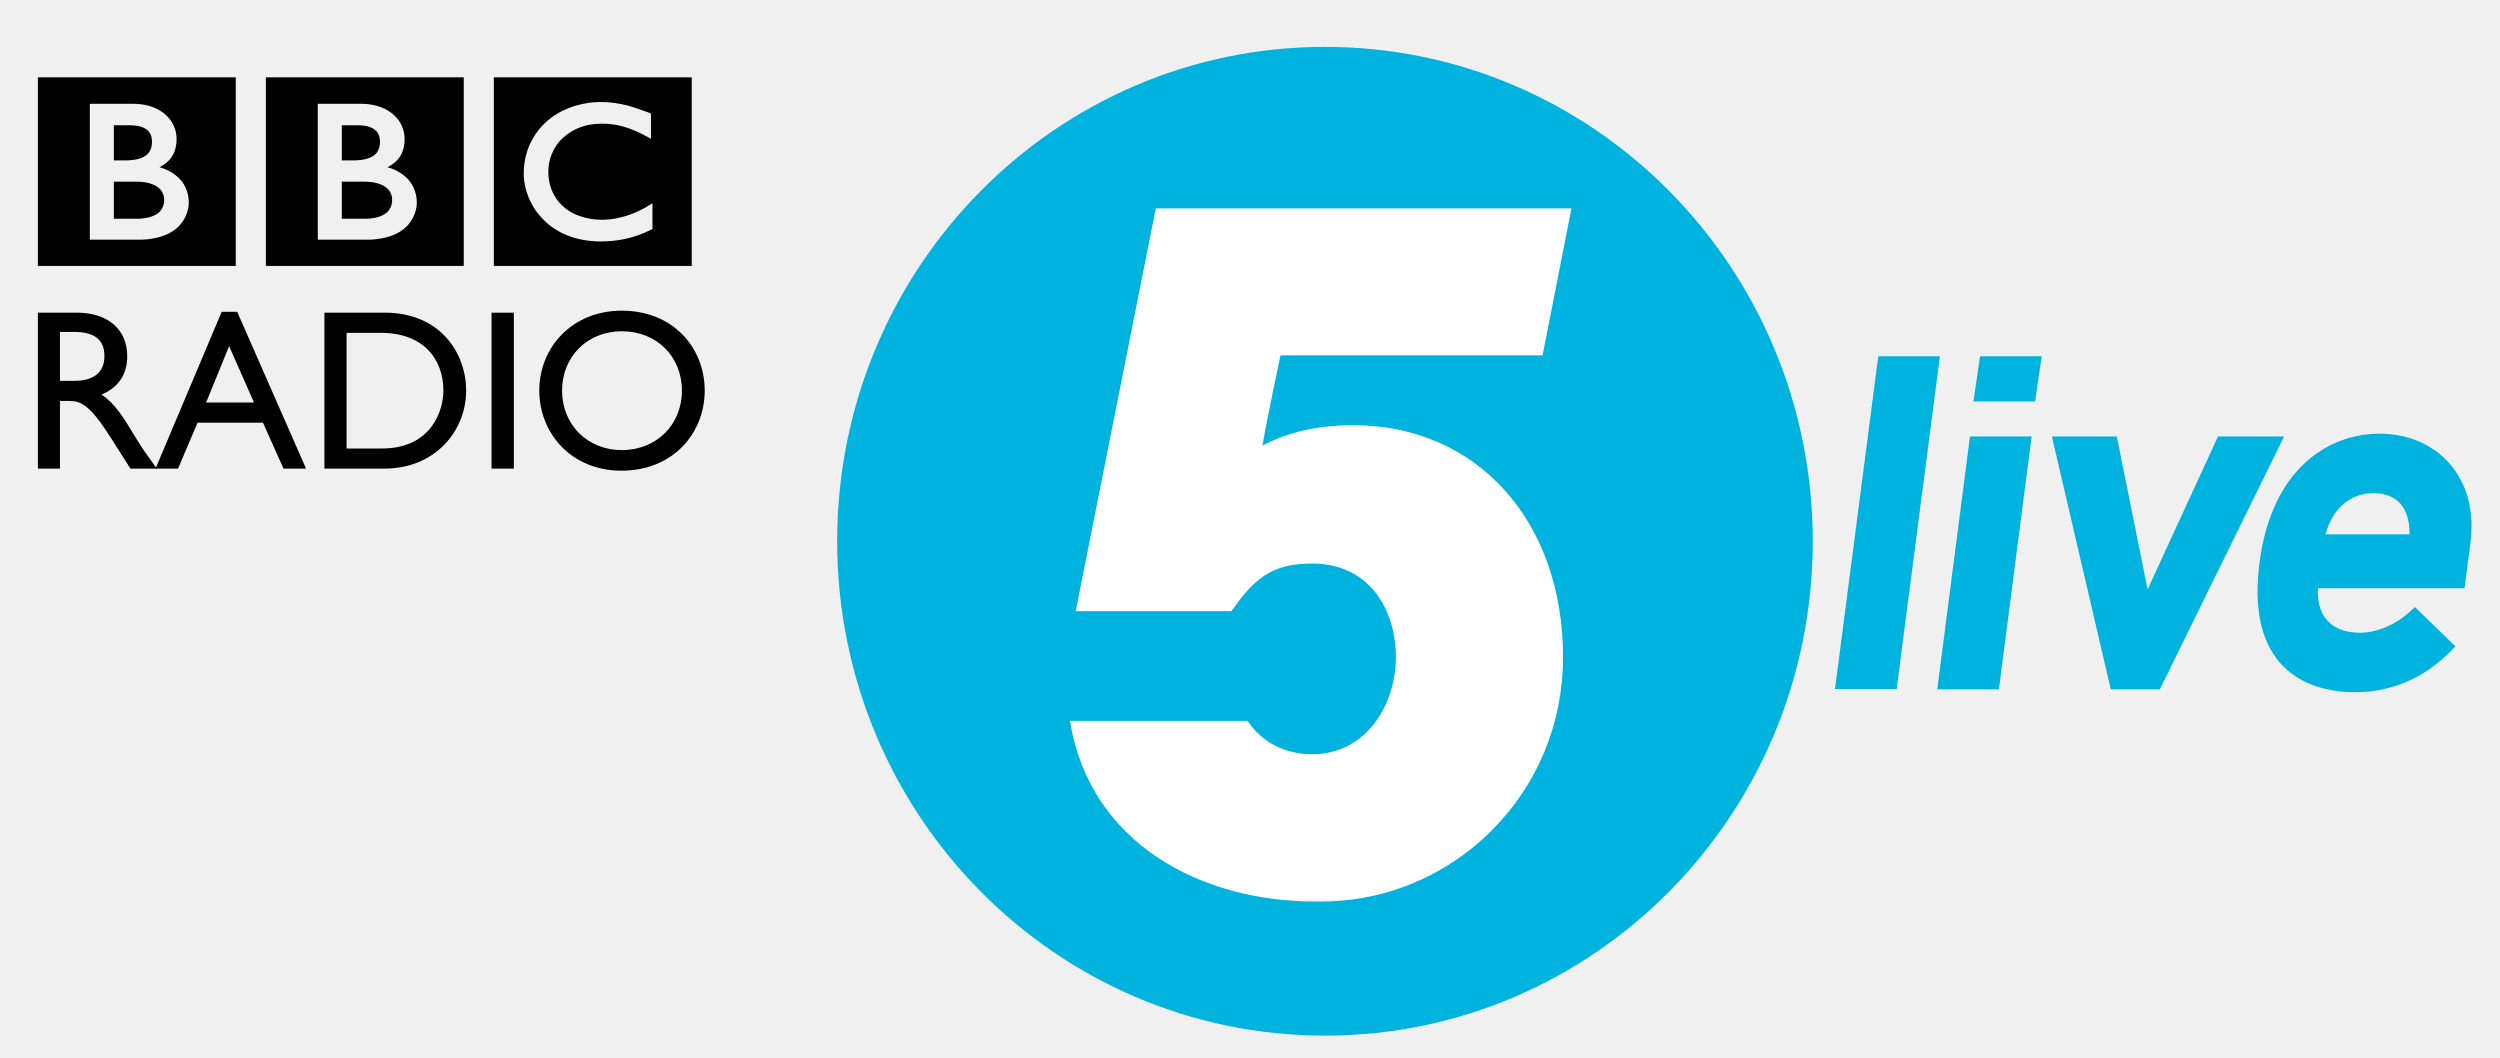
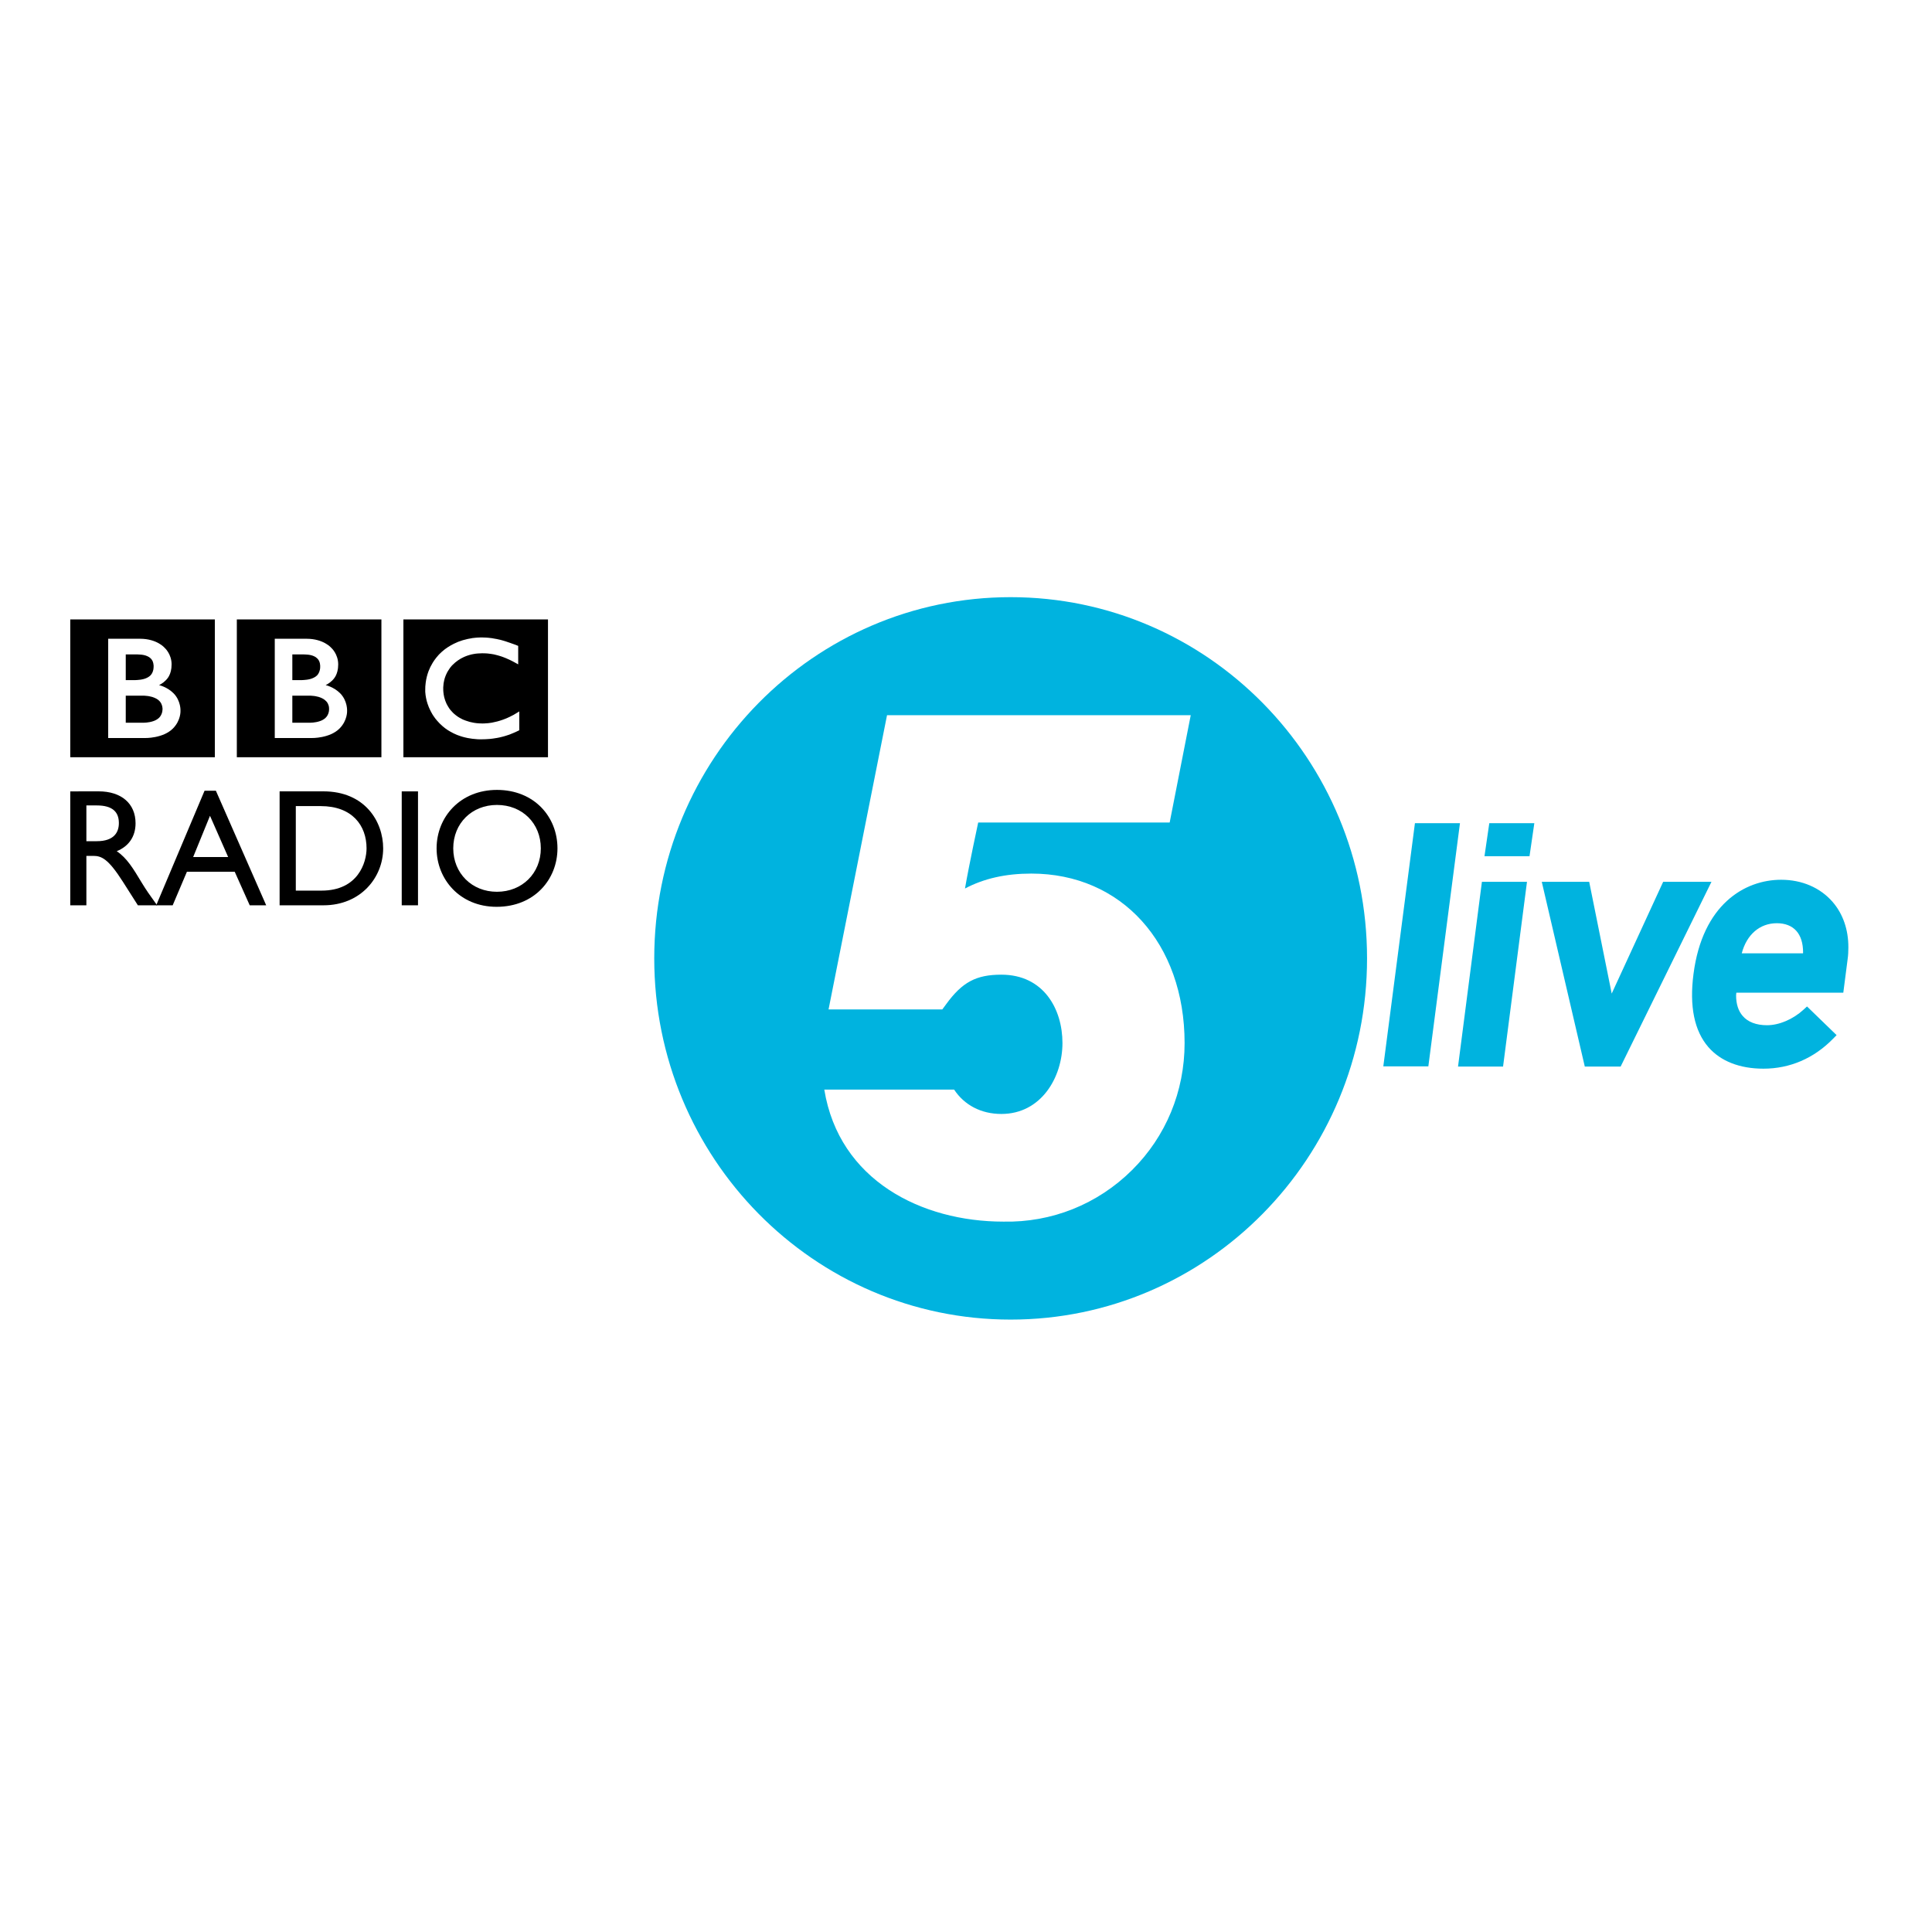
- <svg xmlns="http://www.w3.org/2000/svg" version="1.1" width="52" height="22" viewBox="-0.788 -0.975 52 22" enable-background="new -0.788 -0.975 52 22" xml:space="preserve">
-   <defs>
- </defs>
-   <rect x="21.814" y="3.592" fill="#FFFFFF" stroke="#FFFFFF" width="10.706" height="13.656" />
-   <path d="M12.077,1.181c-0.018-0.004-0.037-0.006-0.055-0.01L12,1.167c-0.032-0.004-0.063-0.008-0.096-0.011  c-0.022-0.003-0.044-0.004-0.066-0.005c-0.04-0.003-0.077-0.004-0.114-0.004c-0.017,0-0.027,0-0.044,0  c-0.032,0-0.062,0.002-0.091,0.004c-0.017,0.001-0.034,0.002-0.05,0.004c-0.025,0.002-0.049,0.004-0.073,0.008l-0.021,0.002  L11.424,1.17l-0.027,0.005c-0.012,0.001-0.023,0.003-0.035,0.006c-0.017,0.002-0.033,0.006-0.048,0.009  c-0.098,0.021-0.188,0.048-0.271,0.081C11,1.29,10.958,1.308,10.919,1.327c-0.033,0.017-0.064,0.034-0.095,0.051  c-0.029,0.017-0.057,0.034-0.084,0.052c-0.016,0.012-0.031,0.021-0.047,0.033c-0.012,0.009-0.025,0.018-0.037,0.027  c-0.026,0.021-0.051,0.042-0.076,0.063c-0.021,0.021-0.042,0.04-0.063,0.06c-0.017,0.017-0.035,0.034-0.05,0.054  c-0.018,0.019-0.034,0.038-0.049,0.058C10.4,1.746,10.385,1.768,10.369,1.79c-0.013,0.017-0.024,0.034-0.035,0.052  c-0.008,0.012-0.016,0.023-0.022,0.036c-0.043,0.07-0.081,0.146-0.112,0.228c-0.038,0.102-0.066,0.211-0.081,0.326  c-0.004,0.037-0.008,0.074-0.011,0.112c-0.002,0.029-0.002,0.059-0.002,0.088c0,0.023,0,0.044,0,0.066  c0.002,0.021,0.005,0.045,0.007,0.067l0.001,0.016c0.003,0.027,0.008,0.053,0.013,0.078c0.002,0.01,0.004,0.02,0.006,0.03  c0.004,0.021,0.01,0.042,0.014,0.063c0.008,0.027,0.015,0.053,0.024,0.08c0.01,0.032,0.022,0.063,0.034,0.093  c0.02,0.048,0.042,0.094,0.065,0.138c0.014,0.025,0.028,0.05,0.042,0.075c0.012,0.019,0.024,0.037,0.036,0.055  c0.016,0.024,0.033,0.046,0.049,0.068c0.017,0.022,0.036,0.043,0.054,0.064c0.021,0.025,0.043,0.049,0.065,0.07l0.011,0.011  c0.019,0.017,0.037,0.037,0.06,0.056c0.015,0.012,0.03,0.026,0.047,0.04c0.016,0.012,0.032,0.025,0.049,0.038  c0.021,0.016,0.042,0.03,0.065,0.045c0.026,0.015,0.051,0.032,0.079,0.047c0.054,0.031,0.114,0.061,0.181,0.088  c0.024,0.01,0.05,0.019,0.076,0.028c0.026,0.01,0.053,0.018,0.081,0.026C11.213,3.987,11.263,4,11.314,4.01  c0.042,0.008,0.087,0.015,0.132,0.021c0.045,0.006,0.091,0.01,0.139,0.013c0.024,0.001,0.048,0.001,0.071,0.003h0.034  c0.086,0,0.167-0.004,0.241-0.01l0.014-0.001c0.03-0.002,0.058-0.006,0.085-0.01c0.043-0.005,0.083-0.011,0.121-0.019  c0.024-0.004,0.048-0.009,0.071-0.014c0.036-0.008,0.07-0.017,0.102-0.025c0.024-0.006,0.047-0.013,0.069-0.02  c0.026-0.007,0.051-0.017,0.076-0.025l0.023-0.007c0.012-0.004,0.028-0.01,0.046-0.018c0.025-0.01,0.055-0.021,0.089-0.037  c0.021-0.009,0.043-0.019,0.066-0.029c0.019-0.01,0.041-0.021,0.063-0.03c0.008-0.004,0.018-0.009,0.027-0.013V3.252  c-0.006,0.005-0.013,0.009-0.019,0.013l-0.036,0.021C12.692,3.31,12.657,3.33,12.622,3.35c-0.038,0.02-0.077,0.04-0.114,0.058  C12.443,3.44,12.38,3.466,12.32,3.487c-0.116,0.042-0.221,0.067-0.314,0.085c-0.011,0.001-0.022,0.003-0.033,0.005  c-0.026,0.004-0.05,0.007-0.075,0.01c-0.036,0.003-0.071,0.006-0.101,0.007c-0.021,0-0.039,0.002-0.057,0.002  c-0.037,0-0.076-0.001-0.116-0.004c-0.046-0.003-0.092-0.009-0.14-0.017c-0.076-0.013-0.153-0.033-0.227-0.061  c-0.012-0.003-0.022-0.008-0.034-0.013c-0.007-0.002-0.014-0.005-0.022-0.008c-0.011-0.006-0.023-0.01-0.036-0.016  c-0.026-0.012-0.052-0.026-0.077-0.041c-0.012-0.007-0.023-0.015-0.037-0.022c-0.012-0.008-0.025-0.017-0.038-0.026  c-0.015-0.01-0.031-0.021-0.044-0.033c-0.015-0.012-0.029-0.024-0.042-0.035L10.91,3.304l-0.009-0.008l-0.005-0.005L10.89,3.285  c-0.024-0.024-0.045-0.048-0.066-0.072c-0.01-0.013-0.021-0.027-0.031-0.041c-0.009-0.014-0.018-0.026-0.026-0.041  c-0.009-0.012-0.016-0.024-0.023-0.038c-0.011-0.019-0.021-0.037-0.031-0.056c-0.006-0.016-0.014-0.032-0.02-0.048  c-0.012-0.026-0.021-0.054-0.029-0.08c-0.007-0.019-0.012-0.04-0.018-0.06c-0.013-0.055-0.02-0.106-0.024-0.15  c-0.002-0.016-0.002-0.032-0.003-0.046c-0.001-0.021-0.001-0.04-0.001-0.054V2.567c0.001-0.031,0.004-0.069,0.01-0.113  c0.004-0.027,0.009-0.056,0.017-0.086c0.004-0.021,0.01-0.04,0.016-0.061c0.006-0.019,0.013-0.038,0.021-0.059  c0.004-0.013,0.009-0.026,0.016-0.039c0.008-0.018,0.016-0.036,0.025-0.054c0.007-0.015,0.015-0.029,0.023-0.042  c0.017-0.03,0.037-0.061,0.059-0.091C10.813,2.012,10.821,2,10.829,1.99c0.011-0.013,0.023-0.028,0.035-0.041  c0.007-0.006,0.013-0.013,0.02-0.02c0.097-0.098,0.206-0.172,0.318-0.223c0.018-0.008,0.036-0.016,0.054-0.023  c0.018-0.007,0.035-0.014,0.054-0.02s0.039-0.012,0.059-0.018c0.018-0.005,0.038-0.01,0.056-0.015  c0.019-0.004,0.038-0.008,0.056-0.011c0.02-0.004,0.04-0.007,0.061-0.01c0.02-0.002,0.04-0.005,0.061-0.006  c0.039-0.003,0.076-0.005,0.112-0.005c0.014,0,0.025,0,0.038,0c0.027,0,0.053,0.001,0.08,0.002c0.019,0.002,0.036,0.002,0.054,0.004  c0.032,0.003,0.065,0.007,0.095,0.012c0.027,0.004,0.054,0.008,0.078,0.013c0.038,0.009,0.072,0.017,0.104,0.026  c0.02,0.004,0.038,0.01,0.055,0.016c0.025,0.008,0.047,0.015,0.064,0.02c0.029,0.011,0.046,0.017,0.046,0.017  c0.025,0.009,0.051,0.021,0.076,0.03C12.438,1.752,12.47,1.766,12.5,1.78c0.025,0.012,0.049,0.024,0.072,0.035  c0.019,0.01,0.037,0.02,0.053,0.028c0.029,0.015,0.053,0.029,0.073,0.04l0.054,0.03V1.387c0,0-0.033-0.013-0.088-0.035  c-0.025-0.009-0.054-0.02-0.088-0.031c-0.018-0.007-0.038-0.014-0.058-0.021c-0.017-0.005-0.033-0.011-0.051-0.017  c-0.02-0.007-0.04-0.015-0.061-0.021c-0.016-0.004-0.031-0.01-0.048-0.015l-0.014-0.004c-0.013-0.004-0.03-0.008-0.044-0.013  c-0.02-0.004-0.039-0.011-0.058-0.016c-0.012-0.002-0.025-0.005-0.038-0.008c-0.021-0.005-0.041-0.01-0.063-0.014  C12.121,1.188,12.1,1.184,12.077,1.181 M9.484,0.634H13.6v3.923H9.484V0.634z" />
-   <path d="M6.322,2.804v0.771h0.493c0,0,0.011-0.001,0.026-0.001c0.017-0.001,0.04-0.002,0.07-0.004  c0.052-0.006,0.124-0.016,0.193-0.04C7.166,3.51,7.225,3.478,7.272,3.431C7.29,3.413,7.305,3.394,7.317,3.375  c0.038-0.062,0.048-0.124,0.05-0.16C7.368,3.199,7.368,3.19,7.368,3.19s0-0.007,0-0.019c0-0.015-0.002-0.044-0.009-0.075  C7.349,3.06,7.332,3.018,7.301,2.979c-0.007-0.006-0.013-0.014-0.02-0.021C7.268,2.944,7.252,2.93,7.236,2.918  c-0.027-0.02-0.058-0.037-0.091-0.051c-0.044-0.021-0.094-0.035-0.15-0.045C6.969,2.816,6.938,2.812,6.908,2.81  C6.889,2.807,6.871,2.806,6.852,2.805C6.834,2.804,6.817,2.804,6.799,2.804H6.322z" />
-   <path d="M6.322,1.63v0.731H6.56c0,0,0.016,0,0.037,0C6.616,2.36,6.634,2.36,6.651,2.358C6.7,2.355,6.769,2.348,6.837,2.329  c0.014-0.004,0.028-0.008,0.04-0.013C6.931,2.296,6.981,2.27,7.023,2.23c0.031-0.032,0.052-0.067,0.065-0.101  c0.017-0.042,0.023-0.082,0.026-0.11c0.001-0.026,0.001-0.042,0.001-0.042s0-0.012,0-0.031C7.113,1.914,7.107,1.862,7.082,1.812  C7.07,1.788,7.053,1.765,7.03,1.743C7.004,1.716,6.972,1.695,6.937,1.68C6.869,1.649,6.792,1.637,6.728,1.634  C6.698,1.632,6.673,1.63,6.651,1.63H6.322z" />
-   <path d="M5.822,1.184V4.01h1.05c0,0,0.513,0.013,0.795-0.272c0.23-0.233,0.214-0.503,0.214-0.503s0.016-0.281-0.197-0.498  C7.502,2.554,7.271,2.504,7.271,2.504s0.104-0.049,0.186-0.131c0.037-0.038,0.171-0.161,0.171-0.458c0-0.3-0.197-0.472-0.197-0.472  S7.214,1.184,6.728,1.184H5.822z M4.742,0.634h4.116v3.923H4.742V0.634z" />
-   <path d="M1.58,2.804v0.771h0.495c0,0,0.009-0.001,0.025-0.001C2.117,3.573,2.141,3.572,2.169,3.57  c0.054-0.006,0.124-0.016,0.193-0.04C2.424,3.51,2.483,3.478,2.531,3.431c0.018-0.019,0.032-0.037,0.044-0.057  c0.039-0.062,0.048-0.124,0.05-0.16C2.627,3.199,2.627,3.19,2.627,3.19V3.172C2.625,3.157,2.623,3.128,2.616,3.097  C2.606,3.06,2.589,3.018,2.558,2.979C2.553,2.972,2.546,2.965,2.54,2.958C2.525,2.944,2.511,2.93,2.496,2.918  c-0.028-0.02-0.059-0.037-0.092-0.051c-0.045-0.021-0.095-0.035-0.15-0.045C2.227,2.816,2.197,2.812,2.167,2.81  C2.148,2.807,2.129,2.806,2.11,2.805C2.093,2.804,2.075,2.804,2.058,2.804H1.58z" />
-   <path d="M1.58,1.63v0.731h0.24c0,0,0.016,0,0.037,0C1.873,2.36,1.893,2.36,1.91,2.358c0.049-0.003,0.118-0.01,0.186-0.029  c0.014-0.004,0.026-0.008,0.04-0.013C2.189,2.296,2.24,2.27,2.28,2.23c0.032-0.032,0.052-0.067,0.066-0.101  c0.017-0.042,0.023-0.082,0.025-0.11c0.002-0.026,0.002-0.042,0.002-0.042V1.945C2.37,1.914,2.365,1.862,2.34,1.812  C2.328,1.788,2.311,1.765,2.29,1.743C2.262,1.716,2.229,1.695,2.194,1.68C2.126,1.649,2.05,1.637,1.984,1.634  C1.957,1.632,1.931,1.63,1.91,1.63H1.58z" />
-   <path d="M1.08,1.184V4.01h1.05c0,0,0.512,0.013,0.794-0.272c0.23-0.233,0.214-0.503,0.214-0.503s0.016-0.281-0.197-0.498  C2.759,2.554,2.528,2.504,2.528,2.504s0.105-0.049,0.185-0.131c0.038-0.038,0.172-0.161,0.172-0.458c0-0.3-0.197-0.472-0.197-0.472  S2.473,1.184,1.986,1.184H1.08z M0,0.634h4.116v3.923H0V0.634z" />
-   <path d="M0,5.529v3.243h0.459V7.365h0.193c0.236,0,0.426,0.077,0.85,0.742l0.423,0.665h0.548c-0.221-0.308-0.3-0.417-0.437-0.642  C1.793,7.727,1.615,7.427,1.323,7.232c0.343-0.139,0.536-0.418,0.536-0.795c0-0.561-0.404-0.909-1.051-0.909L0,5.529L0,5.529z   M0.459,5.929h0.297c0.445,0,0.624,0.185,0.628,0.49C1.389,6.69,1.249,6.947,0.756,6.947H0.459V5.929z" />
-   <path d="M4.146,5.511H3.823L2.447,8.772h0.469l0.405-0.955h1.361l0.427,0.955h0.469L4.146,5.511z M3.978,6.224l0.517,1.174H3.499  L3.978,6.224z" />
-   <path d="M5.96,8.772h1.249c1.057,0,1.699-0.789,1.699-1.621c0-0.766-0.521-1.623-1.703-1.623H5.96V8.772z M6.421,5.948h0.708  c0.897,0,1.306,0.551,1.306,1.203c0,0.399-0.239,1.203-1.281,1.203H6.421V5.948z" />
-   <line fill="none" stroke="#000000" stroke-width="0.463" stroke-miterlimit="10" x1="9.668" y1="5.529" x2="9.668" y2="8.772" />
-   <path d="M10.429,7.151c0,0.88,0.663,1.664,1.708,1.664c1.084,0,1.733-0.789,1.733-1.664c0-0.903-0.667-1.664-1.723-1.664  C11.109,5.487,10.429,6.252,10.429,7.151 M10.903,7.151c0-0.714,0.531-1.236,1.244-1.236c0.719,0,1.249,0.522,1.249,1.236  c0,0.708-0.53,1.236-1.249,1.236C11.434,8.388,10.903,7.859,10.903,7.151" />
-   <path fill="#00B3DF" d="M26.771,0c-5.604,0-10.146,4.604-10.146,10.283s4.542,10.283,10.146,10.283  c5.604,0,10.146-4.604,10.146-10.283S32.375,0,26.771,0 M27.36,7.869c2.568,0,4.363,1.984,4.363,4.825  c0,1.375-0.531,2.659-1.496,3.616c-0.983,0.975-2.289,1.496-3.664,1.467c-2.322,0-4.675-1.17-5.097-3.758h3.696  c0.288,0.436,0.763,0.693,1.345,0.693c1.132,0,1.739-1.041,1.739-2.02c0-0.968-0.537-1.945-1.739-1.945  c-0.719,0-1.116,0.213-1.573,0.842l-0.109,0.148h-3.238l1.665-8.377h8.646l-0.6,3.056h-5.451c0,0-0.258,1.195-0.376,1.878  C26.015,8.007,26.632,7.869,27.36,7.869" />
-   <polygon fill="#00B3DF" points="41.679,6.435 40.397,6.435 40.26,7.375 41.542,7.375 " />
-   <polygon fill="#00B3DF" points="40.789,13.363 41.47,8.104 40.187,8.104 39.507,13.363 " />
-   <path fill="#00B3DF" d="M44.136,13.363l2.586-5.26h-1.375c0,0-1.188,2.579-1.465,3.182c-0.129-0.641-0.641-3.182-0.641-3.182h-1.35  l1.225,5.26H44.136z" />
-   <path fill="#00B3DF" d="M50.171,8.676c-0.354-0.407-0.873-0.631-1.466-0.631c-1.038,0-2.24,0.705-2.495,2.685  c-0.119,0.917,0.023,1.617,0.424,2.079c0.348,0.401,0.891,0.614,1.568,0.614c0.75,0,1.434-0.293,1.977-0.848l0.105-0.107  l-0.842-0.816l-0.103,0.094c-0.296,0.271-0.69,0.44-1.036,0.44c-0.305,0-0.545-0.091-0.693-0.265  c-0.123-0.141-0.187-0.34-0.187-0.582c0-0.026,0.005-0.053,0.007-0.08h3.045l0.123-0.951c0.016-0.113,0.021-0.225,0.021-0.333  C50.622,9.469,50.466,9.017,50.171,8.676 M49.328,10.139h-1.744c0.14-0.532,0.511-0.857,1-0.857c0.233,0,0.424,0.074,0.551,0.215  c0.13,0.143,0.195,0.355,0.195,0.62C49.33,10.123,49.328,10.131,49.328,10.139" />
-   <polygon fill="#00B3DF" points="39.562,6.435 38.28,6.435 37.38,13.357 38.662,13.357 " />
+ <svg xmlns="http://www.w3.org/2000/svg" width="55px" height="55px" viewBox="0 0 55 55" version="1.1">
+   <defs />
+   <g id="Page-1" stroke="none" stroke-width="1" fill="none" fill-rule="evenodd">
+     <rect id="radio4.large" fill="#FFFFFF" x="0" y="0" width="55" height="55" />
+     <g id="radio5live.large" transform="translate(2, 17)">
+       <rect id="Rectangle-path" stroke="#FFFFFF" fill="#FFFFFF" x="21.814" y="3.592" width="10.706" height="13.656" />
+       <path d="M12.077,1.181 C12.059,1.177 12.04,1.175 12.022,1.171 L12,1.167 C11.968,1.163 11.937,1.159 11.904,1.156 C11.882,1.153 11.86,1.152 11.838,1.151 C11.798,1.148 11.761,1.147 11.724,1.147 L11.68,1.147 C11.648,1.147 11.618,1.149 11.589,1.151 C11.572,1.152 11.555,1.153 11.539,1.155 C11.514,1.157 11.49,1.159 11.466,1.163 L11.445,1.165 L11.424,1.17 L11.397,1.175 C11.385,1.176 11.374,1.178 11.362,1.181 C11.345,1.183 11.329,1.187 11.314,1.19 C11.216,1.211 11.126,1.238 11.043,1.271 C11,1.29 10.958,1.308 10.919,1.327 C10.886,1.344 10.855,1.361 10.824,1.378 C10.795,1.395 10.767,1.412 10.74,1.43 C10.724,1.442 10.709,1.451 10.693,1.463 C10.681,1.472 10.668,1.481 10.656,1.49 C10.63,1.511 10.605,1.532 10.58,1.553 C10.559,1.574 10.538,1.593 10.517,1.613 C10.5,1.63 10.482,1.647 10.467,1.667 C10.449,1.686 10.433,1.705 10.418,1.725 C10.4,1.746 10.385,1.768 10.369,1.79 C10.356,1.807 10.345,1.824 10.334,1.842 C10.326,1.854 10.318,1.865 10.312,1.878 C10.269,1.948 10.231,2.024 10.2,2.106 C10.162,2.208 10.134,2.317 10.119,2.432 C10.115,2.469 10.111,2.506 10.108,2.544 C10.106,2.573 10.106,2.603 10.106,2.632 L10.106,2.698 C10.108,2.719 10.111,2.743 10.113,2.765 L10.114,2.781 C10.117,2.808 10.122,2.834 10.127,2.859 C10.129,2.869 10.131,2.879 10.133,2.889 C10.137,2.91 10.143,2.931 10.147,2.952 C10.155,2.979 10.162,3.005 10.171,3.032 C10.181,3.064 10.193,3.095 10.205,3.125 C10.225,3.173 10.247,3.219 10.27,3.263 C10.284,3.288 10.298,3.313 10.312,3.338 C10.324,3.357 10.336,3.375 10.348,3.393 C10.364,3.417 10.381,3.439 10.397,3.461 C10.414,3.483 10.433,3.504 10.451,3.525 C10.472,3.55 10.494,3.574 10.516,3.595 L10.527,3.606 C10.546,3.623 10.564,3.643 10.587,3.662 C10.602,3.674 10.617,3.688 10.634,3.702 C10.65,3.714 10.666,3.727 10.683,3.74 C10.704,3.756 10.725,3.77 10.748,3.785 C10.774,3.8 10.799,3.817 10.827,3.832 C10.881,3.863 10.941,3.893 11.008,3.92 C11.032,3.93 11.058,3.939 11.084,3.948 C11.11,3.958 11.137,3.966 11.165,3.974 C11.213,3.987 11.263,4 11.314,4.01 C11.356,4.018 11.401,4.025 11.446,4.031 C11.491,4.037 11.537,4.041 11.585,4.044 C11.609,4.045 11.633,4.045 11.656,4.047 L11.69,4.047 C11.776,4.047 11.857,4.043 11.931,4.037 L11.945,4.036 C11.975,4.034 12.003,4.03 12.03,4.026 C12.073,4.021 12.113,4.015 12.151,4.007 C12.175,4.003 12.199,3.998 12.222,3.993 C12.258,3.985 12.292,3.976 12.324,3.968 C12.348,3.962 12.371,3.955 12.393,3.948 C12.419,3.941 12.444,3.931 12.469,3.923 L12.492,3.916 C12.504,3.912 12.52,3.906 12.538,3.898 C12.563,3.888 12.593,3.877 12.627,3.861 C12.648,3.852 12.67,3.842 12.693,3.832 C12.712,3.822 12.734,3.811 12.756,3.802 C12.764,3.798 12.774,3.793 12.783,3.789 L12.783,3.252 C12.777,3.257 12.77,3.261 12.764,3.265 L12.728,3.286 C12.692,3.31 12.657,3.33 12.622,3.35 C12.584,3.37 12.545,3.39 12.508,3.408 C12.443,3.44 12.38,3.466 12.32,3.487 C12.204,3.529 12.099,3.554 12.006,3.572 C11.995,3.573 11.984,3.575 11.973,3.577 C11.947,3.581 11.923,3.584 11.898,3.587 C11.862,3.59 11.827,3.593 11.797,3.594 C11.776,3.594 11.758,3.596 11.74,3.596 C11.703,3.596 11.664,3.595 11.624,3.592 C11.578,3.589 11.532,3.583 11.484,3.575 C11.408,3.562 11.331,3.542 11.257,3.514 C11.245,3.511 11.235,3.506 11.223,3.501 C11.216,3.499 11.209,3.496 11.201,3.493 C11.19,3.487 11.178,3.483 11.165,3.477 C11.139,3.465 11.113,3.451 11.088,3.436 C11.076,3.429 11.065,3.421 11.051,3.414 C11.039,3.406 11.026,3.397 11.013,3.388 C10.998,3.378 10.982,3.367 10.969,3.355 C10.954,3.343 10.94,3.331 10.927,3.32 L10.91,3.304 L10.901,3.296 L10.896,3.291 L10.89,3.285 C10.866,3.261 10.845,3.237 10.824,3.213 C10.814,3.2 10.803,3.186 10.793,3.172 C10.784,3.158 10.775,3.146 10.767,3.131 C10.758,3.119 10.751,3.107 10.744,3.093 C10.733,3.074 10.723,3.056 10.713,3.037 C10.707,3.021 10.699,3.005 10.693,2.989 C10.681,2.963 10.672,2.935 10.664,2.909 C10.657,2.89 10.652,2.869 10.646,2.849 C10.633,2.794 10.626,2.743 10.622,2.699 C10.62,2.683 10.62,2.667 10.619,2.653 C10.618,2.632 10.618,2.613 10.618,2.599 L10.618,2.567 C10.619,2.536 10.622,2.498 10.628,2.454 C10.632,2.427 10.637,2.398 10.645,2.368 C10.649,2.347 10.655,2.328 10.661,2.307 C10.667,2.288 10.674,2.269 10.682,2.248 C10.686,2.235 10.691,2.222 10.698,2.209 C10.706,2.191 10.714,2.173 10.723,2.155 C10.73,2.14 10.738,2.126 10.746,2.113 C10.763,2.083 10.783,2.052 10.805,2.022 C10.813,2.012 10.821,2 10.829,1.99 C10.84,1.977 10.852,1.962 10.864,1.949 C10.871,1.943 10.877,1.936 10.884,1.929 C10.981,1.831 11.09,1.757 11.202,1.706 C11.22,1.698 11.238,1.69 11.256,1.683 C11.274,1.676 11.291,1.669 11.31,1.663 C11.329,1.657 11.349,1.651 11.369,1.645 C11.387,1.64 11.407,1.635 11.425,1.63 C11.444,1.626 11.463,1.622 11.481,1.619 C11.501,1.615 11.521,1.612 11.542,1.609 C11.562,1.607 11.582,1.604 11.603,1.603 C11.642,1.6 11.679,1.598 11.715,1.598 L11.753,1.598 C11.78,1.598 11.806,1.599 11.833,1.6 C11.852,1.602 11.869,1.602 11.887,1.604 C11.919,1.607 11.952,1.611 11.982,1.616 C12.009,1.62 12.036,1.624 12.06,1.629 C12.098,1.638 12.132,1.646 12.164,1.655 C12.184,1.659 12.202,1.665 12.219,1.671 C12.244,1.679 12.266,1.686 12.283,1.691 C12.312,1.702 12.329,1.708 12.329,1.708 C12.354,1.717 12.38,1.729 12.405,1.738 C12.438,1.752 12.47,1.766 12.5,1.78 C12.525,1.792 12.549,1.804 12.572,1.815 C12.591,1.825 12.609,1.835 12.625,1.843 C12.654,1.858 12.678,1.872 12.698,1.883 L12.752,1.913 L12.752,1.387 C12.752,1.387 12.719,1.374 12.664,1.352 C12.639,1.343 12.61,1.332 12.576,1.321 C12.558,1.314 12.538,1.307 12.518,1.3 C12.501,1.295 12.485,1.289 12.467,1.283 C12.447,1.276 12.427,1.268 12.406,1.262 C12.39,1.258 12.375,1.252 12.358,1.247 L12.344,1.243 C12.331,1.239 12.314,1.235 12.3,1.23 C12.28,1.226 12.261,1.219 12.242,1.214 C12.23,1.212 12.217,1.209 12.204,1.206 C12.183,1.201 12.163,1.196 12.141,1.192 C12.121,1.188 12.1,1.184 12.077,1.181 L12.077,1.181 Z M9.484,0.634 L13.6,0.634 L13.6,4.557 L9.484,4.557 L9.484,0.634 Z" id="Shape" fill="#000000" />
+       <path d="M6.322,2.804 L6.322,3.575 L6.815,3.575 C6.815,3.575 6.826,3.574 6.841,3.574 C6.858,3.573 6.881,3.572 6.911,3.57 C6.963,3.564 7.035,3.554 7.104,3.53 C7.166,3.51 7.225,3.478 7.272,3.431 C7.29,3.413 7.305,3.394 7.317,3.375 C7.355,3.313 7.365,3.251 7.367,3.215 C7.368,3.199 7.368,3.19 7.368,3.19 L7.368,3.171 C7.368,3.156 7.366,3.127 7.359,3.096 C7.349,3.06 7.332,3.018 7.301,2.979 C7.294,2.973 7.288,2.965 7.281,2.958 C7.268,2.944 7.252,2.93 7.236,2.918 C7.209,2.898 7.178,2.881 7.145,2.867 C7.101,2.846 7.051,2.832 6.995,2.822 C6.969,2.816 6.938,2.812 6.908,2.81 C6.889,2.807 6.871,2.806 6.852,2.805 C6.834,2.804 6.817,2.804 6.799,2.804 L6.322,2.804 Z" id="Shape" fill="#000000" />
+       <path d="M6.322,1.63 L6.322,2.361 L6.56,2.361 L6.597,2.361 C6.616,2.36 6.634,2.36 6.651,2.358 C6.7,2.355 6.769,2.348 6.837,2.329 C6.851,2.325 6.865,2.321 6.877,2.316 C6.931,2.296 6.981,2.27 7.023,2.23 C7.054,2.198 7.075,2.163 7.088,2.129 C7.105,2.087 7.111,2.047 7.114,2.019 C7.115,1.993 7.115,1.977 7.115,1.977 L7.115,1.946 C7.113,1.914 7.107,1.862 7.082,1.812 C7.07,1.788 7.053,1.765 7.03,1.743 C7.004,1.716 6.972,1.695 6.937,1.68 C6.869,1.649 6.792,1.637 6.728,1.634 C6.698,1.632 6.673,1.63 6.651,1.63 L6.322,1.63 Z" id="Shape" fill="#000000" />
+       <path d="M5.822,1.184 L5.822,4.01 L6.872,4.01 C6.872,4.01 7.385,4.023 7.667,3.738 C7.897,3.505 7.881,3.235 7.881,3.235 C7.881,3.235 7.897,2.954 7.684,2.737 C7.502,2.554 7.271,2.504 7.271,2.504 C7.271,2.504 7.375,2.455 7.457,2.373 C7.494,2.335 7.628,2.212 7.628,1.915 C7.628,1.615 7.431,1.443 7.431,1.443 C7.431,1.443 7.214,1.184 6.728,1.184 L5.822,1.184 Z M4.742,0.634 L8.858,0.634 L8.858,4.557 L4.742,4.557 L4.742,0.634 Z" id="Shape" fill="#000000" />
+       <path d="M1.58,2.804 L1.58,3.575 L2.075,3.575 C2.075,3.575 2.084,3.574 2.1,3.574 C2.117,3.573 2.141,3.572 2.169,3.57 C2.223,3.564 2.293,3.554 2.362,3.53 C2.424,3.51 2.483,3.478 2.531,3.431 C2.549,3.412 2.563,3.394 2.575,3.374 C2.614,3.312 2.623,3.25 2.625,3.214 C2.627,3.199 2.627,3.19 2.627,3.19 L2.627,3.172 C2.625,3.157 2.623,3.128 2.616,3.097 C2.606,3.06 2.589,3.018 2.558,2.979 C2.553,2.972 2.546,2.965 2.54,2.958 C2.525,2.944 2.511,2.93 2.496,2.918 C2.468,2.898 2.437,2.881 2.404,2.867 C2.359,2.846 2.309,2.832 2.254,2.822 C2.227,2.816 2.197,2.812 2.167,2.81 C2.148,2.807 2.129,2.806 2.11,2.805 C2.093,2.804 2.075,2.804 2.058,2.804 L1.58,2.804 Z" id="Shape" fill="#000000" />
+       <path d="M1.58,1.63 L1.58,2.361 L1.82,2.361 L1.857,2.361 C1.873,2.36 1.893,2.36 1.91,2.358 C1.959,2.355 2.028,2.348 2.096,2.329 C2.11,2.325 2.122,2.321 2.136,2.316 C2.189,2.296 2.24,2.27 2.28,2.23 C2.312,2.198 2.332,2.163 2.346,2.129 C2.363,2.087 2.369,2.047 2.371,2.019 C2.373,1.993 2.373,1.977 2.373,1.977 L2.373,1.945 C2.37,1.914 2.365,1.862 2.34,1.812 C2.328,1.788 2.311,1.765 2.29,1.743 C2.262,1.716 2.229,1.695 2.194,1.68 C2.126,1.649 2.05,1.637 1.984,1.634 C1.957,1.632 1.931,1.63 1.91,1.63 L1.58,1.63 Z" id="Shape" fill="#000000" />
+       <path d="M1.08,1.184 L1.08,4.01 L2.13,4.01 C2.13,4.01 2.642,4.023 2.924,3.738 C3.154,3.505 3.138,3.235 3.138,3.235 C3.138,3.235 3.154,2.954 2.941,2.737 C2.759,2.554 2.528,2.504 2.528,2.504 C2.528,2.504 2.633,2.455 2.713,2.373 C2.751,2.335 2.885,2.212 2.885,1.915 C2.885,1.615 2.688,1.443 2.688,1.443 C2.688,1.443 2.473,1.184 1.986,1.184 L1.08,1.184 Z M0,0.634 L4.116,0.634 L4.116,4.557 L0,4.557 L0,0.634 Z" id="Shape" fill="#000000" />
+       <path d="M0,5.529 L0,8.772 L0.459,8.772 L0.459,7.365 L0.652,7.365 C0.888,7.365 1.078,7.442 1.502,8.107 L1.925,8.772 L2.473,8.772 C2.252,8.464 2.173,8.355 2.036,8.13 C1.793,7.727 1.615,7.427 1.323,7.232 C1.666,7.093 1.859,6.814 1.859,6.437 C1.859,5.876 1.455,5.528 0.808,5.528 L0,5.529 L0,5.529 Z M0.459,5.929 L0.756,5.929 C1.201,5.929 1.38,6.114 1.384,6.419 C1.389,6.69 1.249,6.947 0.756,6.947 L0.459,6.947 L0.459,5.929 Z" id="Shape" fill="#000000" />
+       <path d="M4.146,5.511 L3.823,5.511 L2.447,8.772 L2.916,8.772 L3.321,7.817 L4.682,7.817 L5.109,8.772 L5.578,8.772 L4.146,5.511 Z M3.978,6.224 L4.495,7.398 L3.499,7.398 L3.978,6.224 Z" id="Shape" fill="#000000" />
+       <path d="M5.96,8.772 L7.209,8.772 C8.266,8.772 8.908,7.983 8.908,7.151 C8.908,6.385 8.387,5.528 7.205,5.528 L5.96,5.528 L5.96,8.772 Z M6.421,5.948 L7.129,5.948 C8.026,5.948 8.435,6.499 8.435,7.151 C8.435,7.55 8.196,8.354 7.154,8.354 L6.421,8.354 L6.421,5.948 Z" id="Shape" fill="#000000" />
+       <path d="M9.668,5.529 L9.668,8.772" id="Shape" stroke="#000000" stroke-width="0.463" />
+       <path d="M10.429,7.151 C10.429,8.031 11.092,8.815 12.137,8.815 C13.221,8.815 13.87,8.026 13.87,7.151 C13.87,6.248 13.203,5.487 12.147,5.487 C11.109,5.487 10.429,6.252 10.429,7.151 M10.903,7.151 C10.903,6.437 11.434,5.915 12.147,5.915 C12.866,5.915 13.396,6.437 13.396,7.151 C13.396,7.859 12.866,8.387 12.147,8.387 C11.434,8.388 10.903,7.859 10.903,7.151" id="Shape" fill="#000000" />
+       <path d="M26.771,0 C21.167,0 16.625,4.604 16.625,10.283 C16.625,15.962 21.167,20.566 26.771,20.566 C32.375,20.566 36.917,15.962 36.917,10.283 C36.917,4.604 32.375,0 26.771,0 M27.36,7.869 C29.928,7.869 31.723,9.853 31.723,12.694 C31.723,14.069 31.192,15.353 30.227,16.31 C29.244,17.285 27.938,17.806 26.563,17.777 C24.241,17.777 21.888,16.607 21.466,14.019 L25.162,14.019 C25.45,14.455 25.925,14.712 26.507,14.712 C27.639,14.712 28.246,13.671 28.246,12.692 C28.246,11.724 27.709,10.747 26.507,10.747 C25.788,10.747 25.391,10.96 24.934,11.589 L24.825,11.737 L21.587,11.737 L23.252,3.36 L31.898,3.36 L31.298,6.416 L25.847,6.416 C25.847,6.416 25.589,7.611 25.471,8.294 C26.015,8.007 26.632,7.869 27.36,7.869" id="Shape" fill="#00B3DF" />
+       <polygon id="Shape" fill="#00B3DF" points="41.679 6.435 40.397 6.435 40.26 7.375 41.542 7.375" />
+       <polygon id="Shape" fill="#00B3DF" points="40.789 13.363 41.47 8.104 40.187 8.104 39.507 13.363" />
+       <path d="M44.136,13.363 L46.722,8.103 L45.347,8.103 C45.347,8.103 44.159,10.682 43.882,11.285 C43.753,10.644 43.241,8.103 43.241,8.103 L41.891,8.103 L43.116,13.363 L44.136,13.363 Z" id="Shape" fill="#00B3DF" />
+       <path d="M50.171,8.676 C49.817,8.269 49.298,8.045 48.705,8.045 C47.667,8.045 46.465,8.75 46.21,10.73 C46.091,11.647 46.233,12.347 46.634,12.809 C46.982,13.21 47.525,13.423 48.202,13.423 C48.952,13.423 49.636,13.13 50.179,12.575 L50.284,12.468 L49.442,11.652 L49.339,11.746 C49.043,12.017 48.649,12.186 48.303,12.186 C47.998,12.186 47.758,12.095 47.61,11.921 C47.487,11.78 47.423,11.581 47.423,11.339 C47.423,11.313 47.428,11.286 47.43,11.259 L50.475,11.259 L50.598,10.308 C50.614,10.195 50.619,10.083 50.619,9.975 C50.622,9.469 50.466,9.017 50.171,8.676 M49.328,10.139 L47.584,10.139 C47.724,9.607 48.095,9.282 48.584,9.282 C48.817,9.282 49.008,9.356 49.135,9.497 C49.265,9.64 49.33,9.852 49.33,10.117 C49.33,10.123 49.328,10.131 49.328,10.139" id="Shape" fill="#00B3DF" />
+       <polygon id="Shape" fill="#00B3DF" points="39.562 6.435 38.28 6.435 37.38 13.357 38.662 13.357" />
+     </g>
+   </g>
</svg>
